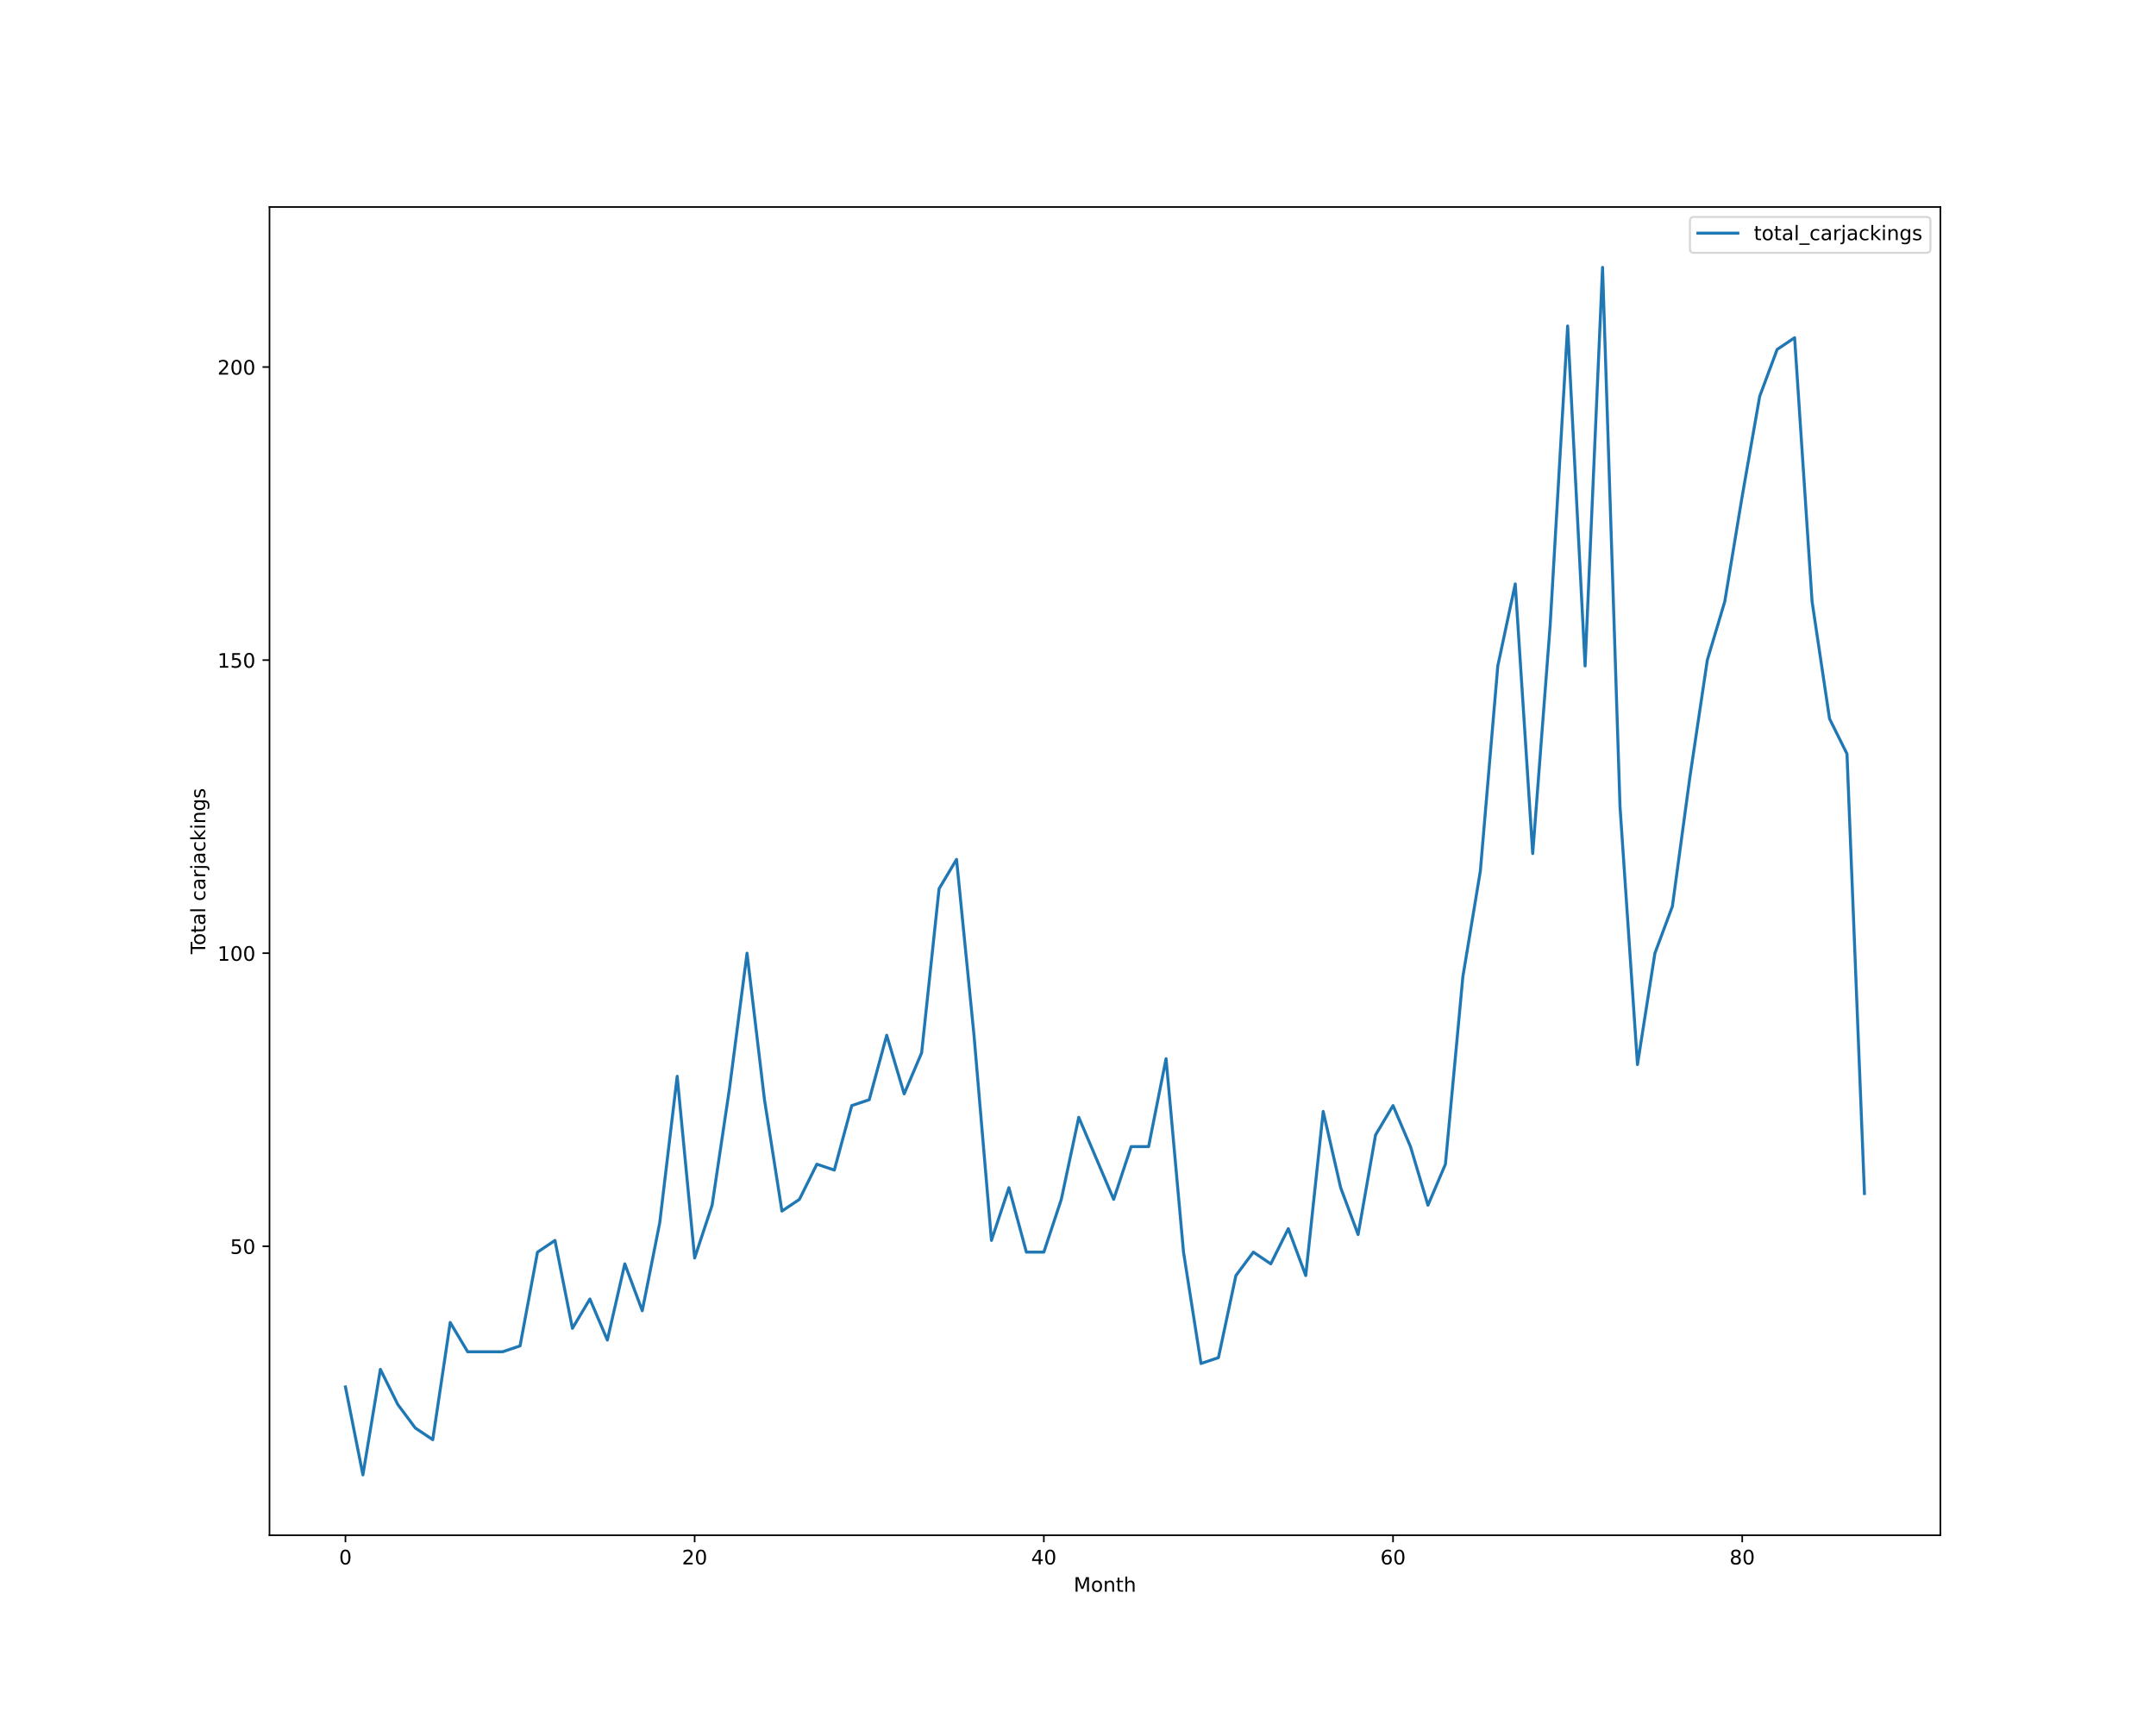
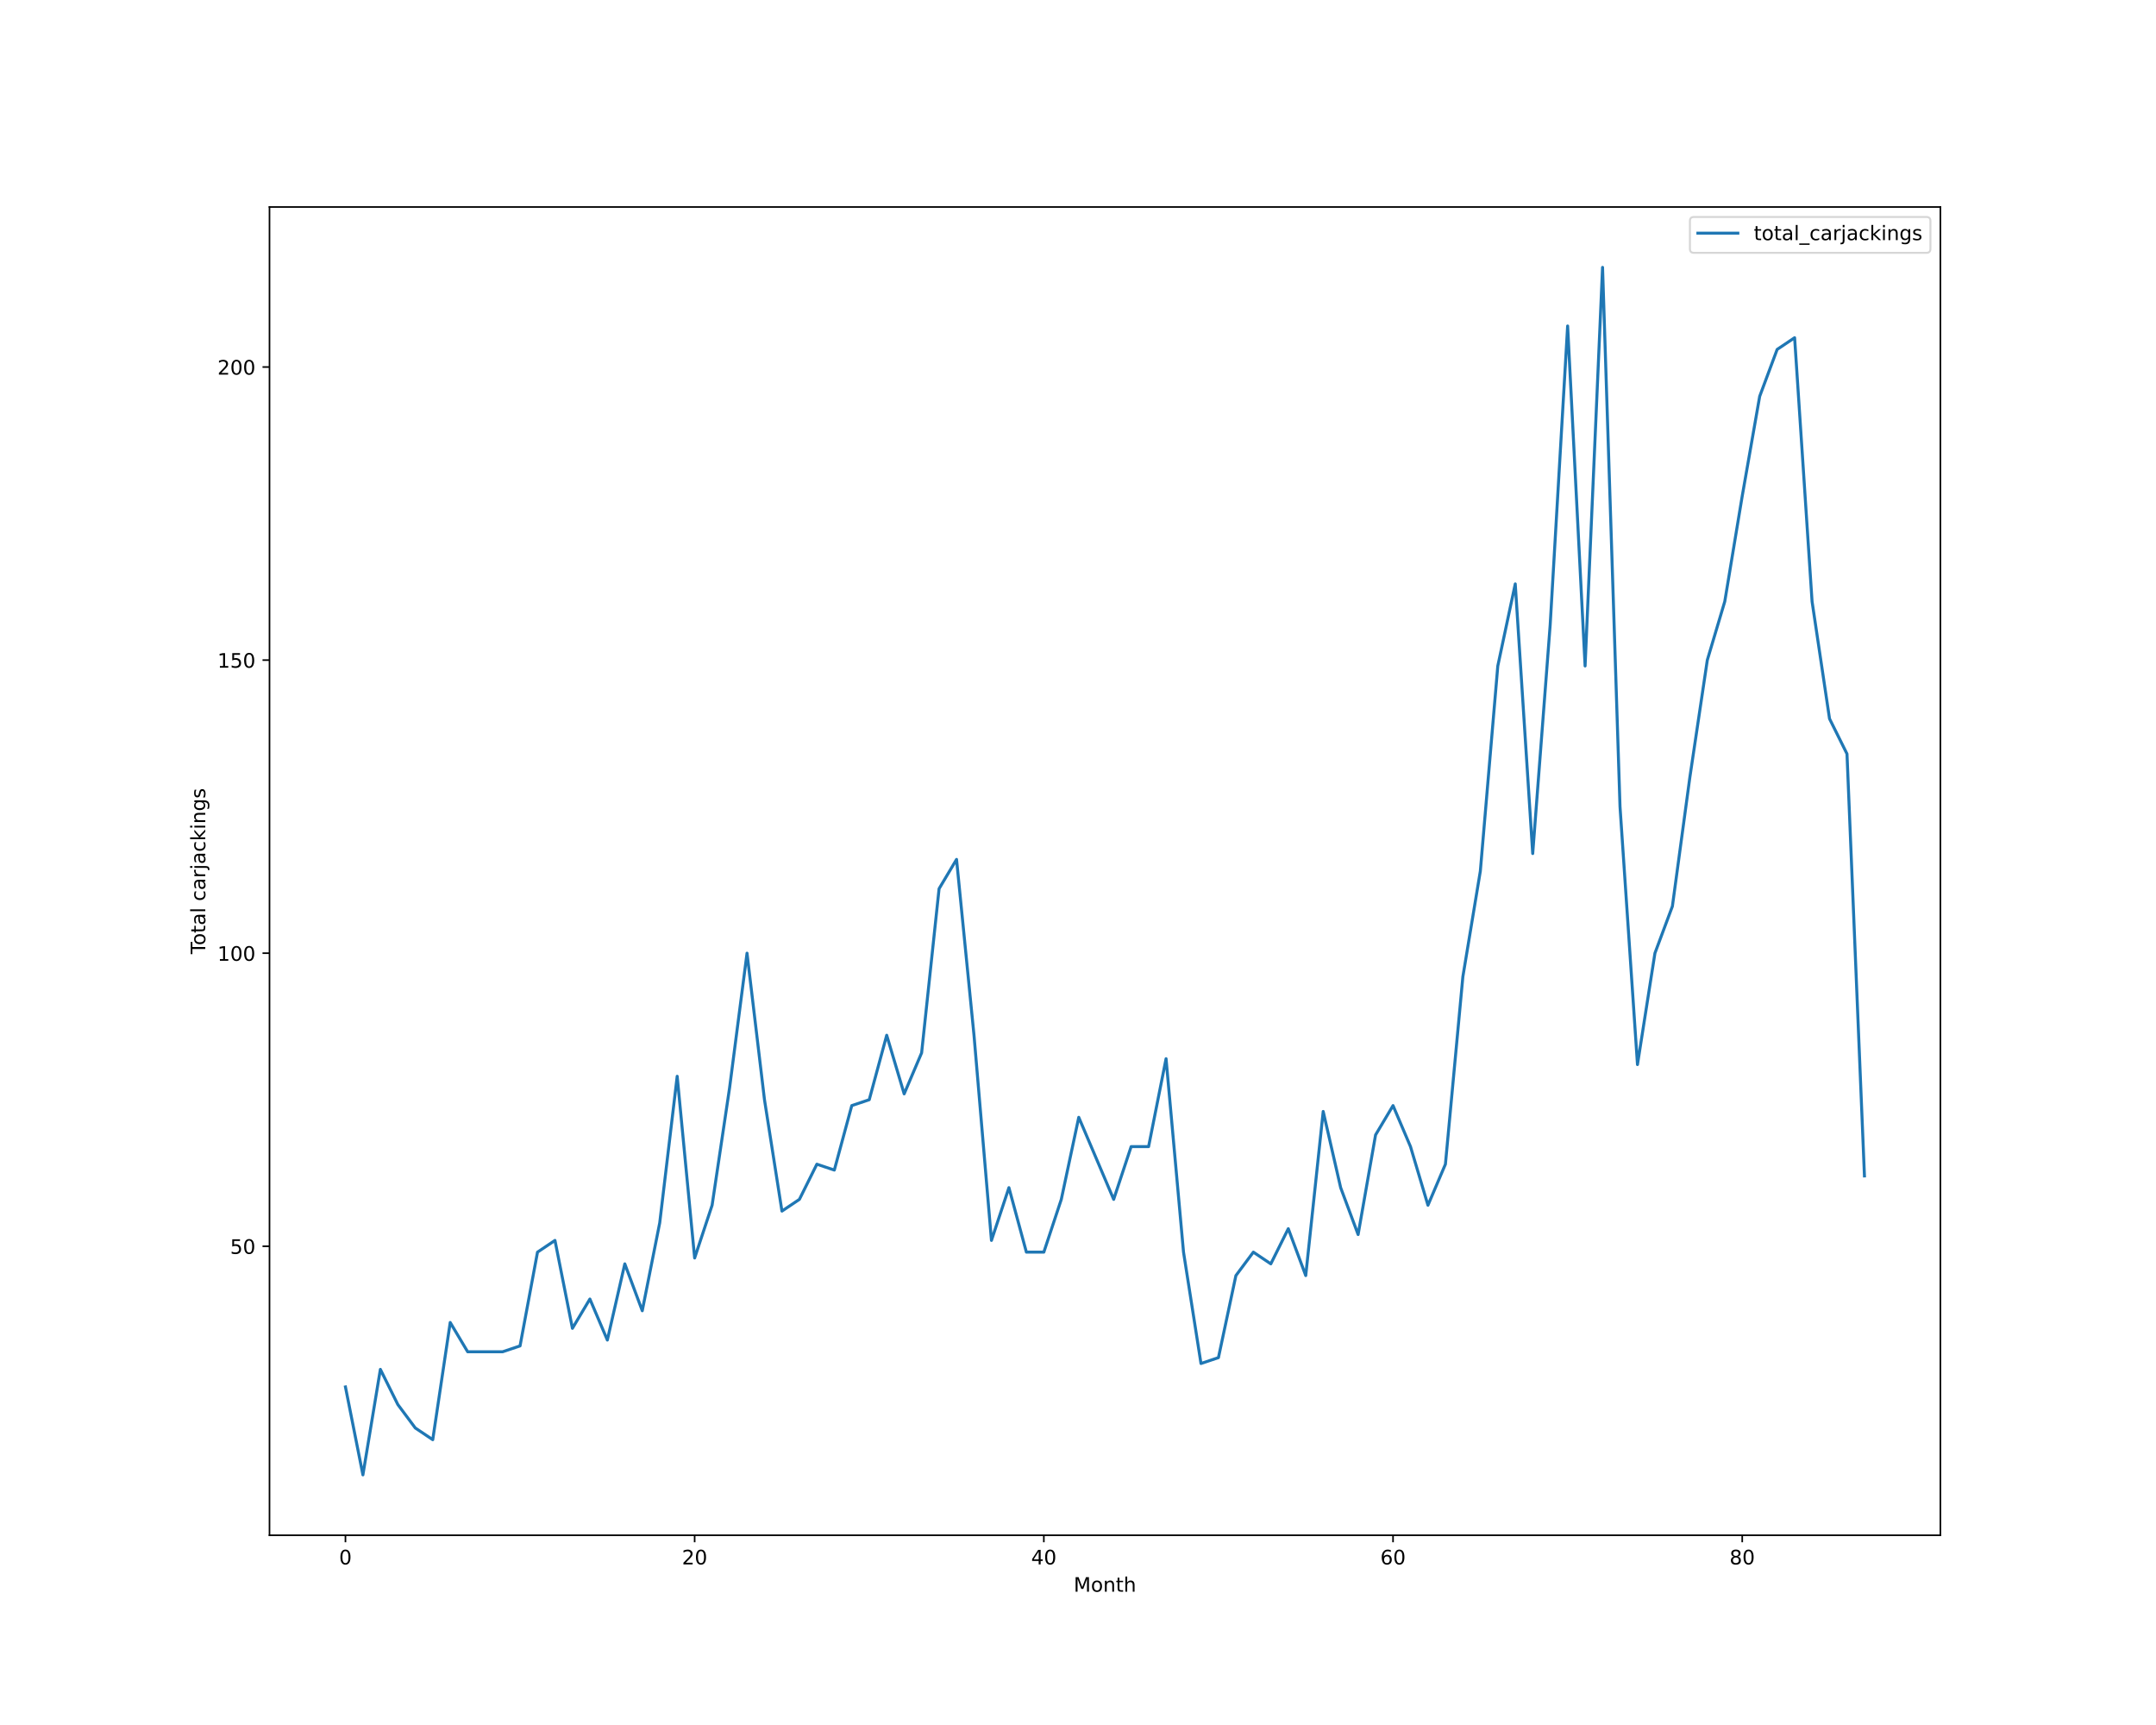
<svg xmlns="http://www.w3.org/2000/svg" xmlns:xlink="http://www.w3.org/1999/xlink" height="864pt" version="1.1" viewBox="0 0 1080 864" width="1080pt">
  <defs>
    <style type="text/css">*{stroke-linecap:butt;stroke-linejoin:round;}</style>
  </defs>
  <g id="figure_1">
    <g id="patch_1">
      <path d="M 0 864  L 1080 864  L 1080 0  L 0 0  z " style="fill:#ffffff;" />
    </g>
    <g id="axes_1">
      <g id="patch_2">
        <path d="M 135 768.96  L 972 768.96  L 972 103.68  L 135 103.68  z " style="fill:#ffffff;" />
      </g>
      <g id="matplotlib.axis_1">
        <g id="xtick_1">
          <g id="line2d_1">
            <defs>
-               <path d="M 0 0  L 0 3.5  " id="m7d9682cfdd" style="stroke:#000000;stroke-width:0.8;" />
-             </defs>
-             <g>
-               <use style="stroke:#000000;stroke-width:0.8;" x="173.045" xlink:href="#m7d9682cfdd" y="768.96" />
+               <path d="M 0 0  L 0 3.5  " id="m2c2961b709" style="stroke:#000000;stroke-width:0.8;" />
+             </defs>
+             <g>
+               <use style="stroke:#000000;stroke-width:0.8;" x="173.045" xlink:href="#m2c2961b709" y="768.96" />
            </g>
          </g>
          <g id="text_1">
            <g transform="translate(169.8642 783.5584)scale(0.1 -0.1)">
              <defs>
                <path d="M 2034 4250  Q 1547 4250 1301 3770  Q 1056 3291 1056 2328  Q 1056 1369 1301 889  Q 1547 409 2034 409  Q 2525 409 2770 889  Q 3016 1369 3016 2328  Q 3016 3291 2770 3770  Q 2525 4250 2034 4250  z M 2034 4750  Q 2819 4750 3233 4129  Q 3647 3509 3647 2328  Q 3647 1150 3233 529  Q 2819 -91 2034 -91  Q 1250 -91 836 529  Q 422 1150 422 2328  Q 422 3509 836 4129  Q 1250 4750 2034 4750  z " id="DejaVuSans-30" transform="scale(0.015625)" />
              </defs>
              <use xlink:href="#DejaVuSans-30" />
            </g>
          </g>
        </g>
        <g id="xtick_2">
          <g id="line2d_2">
            <g>
-               <use style="stroke:#000000;stroke-width:0.8;" x="347.967" xlink:href="#m7d9682cfdd" y="768.96" />
+               <use style="stroke:#000000;stroke-width:0.8;" x="347.967" xlink:href="#m2c2961b709" y="768.96" />
            </g>
          </g>
          <g id="text_2">
            <g transform="translate(341.6046 783.5584)scale(0.1 -0.1)">
              <defs>
                <path d="M 1228 531  L 3431 531  L 3431 0  L 469 0  L 469 531  Q 828 903 1448 1529  Q 2069 2156 2228 2338  Q 2531 2678 2651 2914  Q 2772 3150 2772 3378  Q 2772 3750 2511 3984  Q 2250 4219 1831 4219  Q 1534 4219 1204 4116  Q 875 4013 500 3803  L 500 4441  Q 881 4594 1212 4672  Q 1544 4750 1819 4750  Q 2544 4750 2975 4387  Q 3406 4025 3406 3419  Q 3406 3131 3298 2873  Q 3191 2616 2906 2266  Q 2828 2175 2409 1742  Q 1991 1309 1228 531  z " id="DejaVuSans-32" transform="scale(0.015625)" />
              </defs>
              <use xlink:href="#DejaVuSans-32" />
              <use x="63.623" xlink:href="#DejaVuSans-30" />
            </g>
          </g>
        </g>
        <g id="xtick_3">
          <g id="line2d_3">
            <g>
-               <use style="stroke:#000000;stroke-width:0.8;" x="522.889" xlink:href="#m7d9682cfdd" y="768.96" />
+               <use style="stroke:#000000;stroke-width:0.8;" x="522.889" xlink:href="#m2c2961b709" y="768.96" />
            </g>
          </g>
          <g id="text_3">
            <g transform="translate(516.5262 783.5584)scale(0.1 -0.1)">
              <defs>
                <path d="M 2419 4116  L 825 1625  L 2419 1625  L 2419 4116  z M 2253 4666  L 3047 4666  L 3047 1625  L 3713 1625  L 3713 1100  L 3047 1100  L 3047 0  L 2419 0  L 2419 1100  L 313 1100  L 313 1709  L 2253 4666  z " id="DejaVuSans-34" transform="scale(0.015625)" />
              </defs>
              <use xlink:href="#DejaVuSans-34" />
              <use x="63.623" xlink:href="#DejaVuSans-30" />
            </g>
          </g>
        </g>
        <g id="xtick_4">
          <g id="line2d_4">
            <g>
-               <use style="stroke:#000000;stroke-width:0.8;" x="697.81" xlink:href="#m7d9682cfdd" y="768.96" />
+               <use style="stroke:#000000;stroke-width:0.8;" x="697.81" xlink:href="#m2c2961b709" y="768.96" />
            </g>
          </g>
          <g id="text_4">
            <g transform="translate(691.4478 783.5584)scale(0.1 -0.1)">
              <defs>
                <path d="M 2113 2584  Q 1688 2584 1439 2293  Q 1191 2003 1191 1497  Q 1191 994 1439 701  Q 1688 409 2113 409  Q 2538 409 2786 701  Q 3034 994 3034 1497  Q 3034 2003 2786 2293  Q 2538 2584 2113 2584  z M 3366 4563  L 3366 3988  Q 3128 4100 2886 4159  Q 2644 4219 2406 4219  Q 1781 4219 1451 3797  Q 1122 3375 1075 2522  Q 1259 2794 1537 2939  Q 1816 3084 2150 3084  Q 2853 3084 3261 2657  Q 3669 2231 3669 1497  Q 3669 778 3244 343  Q 2819 -91 2113 -91  Q 1303 -91 875 529  Q 447 1150 447 2328  Q 447 3434 972 4092  Q 1497 4750 2381 4750  Q 2619 4750 2861 4703  Q 3103 4656 3366 4563  z " id="DejaVuSans-36" transform="scale(0.015625)" />
              </defs>
              <use xlink:href="#DejaVuSans-36" />
              <use x="63.623" xlink:href="#DejaVuSans-30" />
            </g>
          </g>
        </g>
        <g id="xtick_5">
          <g id="line2d_5">
            <g>
-               <use style="stroke:#000000;stroke-width:0.8;" x="872.732" xlink:href="#m7d9682cfdd" y="768.96" />
+               <use style="stroke:#000000;stroke-width:0.8;" x="872.732" xlink:href="#m2c2961b709" y="768.96" />
            </g>
          </g>
          <g id="text_5">
            <g transform="translate(866.3695 783.5584)scale(0.1 -0.1)">
              <defs>
                <path d="M 2034 2216  Q 1584 2216 1326 1975  Q 1069 1734 1069 1313  Q 1069 891 1326 650  Q 1584 409 2034 409  Q 2484 409 2743 651  Q 3003 894 3003 1313  Q 3003 1734 2745 1975  Q 2488 2216 2034 2216  z M 1403 2484  Q 997 2584 770 2862  Q 544 3141 544 3541  Q 544 4100 942 4425  Q 1341 4750 2034 4750  Q 2731 4750 3128 4425  Q 3525 4100 3525 3541  Q 3525 3141 3298 2862  Q 3072 2584 2669 2484  Q 3125 2378 3379 2068  Q 3634 1759 3634 1313  Q 3634 634 3220 271  Q 2806 -91 2034 -91  Q 1263 -91 848 271  Q 434 634 434 1313  Q 434 1759 690 2068  Q 947 2378 1403 2484  z M 1172 3481  Q 1172 3119 1398 2916  Q 1625 2713 2034 2713  Q 2441 2713 2670 2916  Q 2900 3119 2900 3481  Q 2900 3844 2670 4047  Q 2441 4250 2034 4250  Q 1625 4250 1398 4047  Q 1172 3844 1172 3481  z " id="DejaVuSans-38" transform="scale(0.015625)" />
              </defs>
              <use xlink:href="#DejaVuSans-38" />
              <use x="63.623" xlink:href="#DejaVuSans-30" />
            </g>
          </g>
        </g>
        <g id="text_6">
          <g transform="translate(537.8289 797.2366)scale(0.1 -0.1)">
            <defs>
              <path d="M 628 4666  L 1569 4666  L 2759 1491  L 3956 4666  L 4897 4666  L 4897 0  L 4281 0  L 4281 4097  L 3078 897  L 2444 897  L 1241 4097  L 1241 0  L 628 0  L 628 4666  z " id="DejaVuSans-4d" transform="scale(0.015625)" />
              <path d="M 1959 3097  Q 1497 3097 1228 2736  Q 959 2375 959 1747  Q 959 1119 1226 758  Q 1494 397 1959 397  Q 2419 397 2687 759  Q 2956 1122 2956 1747  Q 2956 2369 2687 2733  Q 2419 3097 1959 3097  z M 1959 3584  Q 2709 3584 3137 3096  Q 3566 2609 3566 1747  Q 3566 888 3137 398  Q 2709 -91 1959 -91  Q 1206 -91 779 398  Q 353 888 353 1747  Q 353 2609 779 3096  Q 1206 3584 1959 3584  z " id="DejaVuSans-6f" transform="scale(0.015625)" />
              <path d="M 3513 2113  L 3513 0  L 2938 0  L 2938 2094  Q 2938 2591 2744 2837  Q 2550 3084 2163 3084  Q 1697 3084 1428 2787  Q 1159 2491 1159 1978  L 1159 0  L 581 0  L 581 3500  L 1159 3500  L 1159 2956  Q 1366 3272 1645 3428  Q 1925 3584 2291 3584  Q 2894 3584 3203 3211  Q 3513 2838 3513 2113  z " id="DejaVuSans-6e" transform="scale(0.015625)" />
              <path d="M 1172 4494  L 1172 3500  L 2356 3500  L 2356 3053  L 1172 3053  L 1172 1153  Q 1172 725 1289 603  Q 1406 481 1766 481  L 2356 481  L 2356 0  L 1766 0  Q 1100 0 847 248  Q 594 497 594 1153  L 594 3053  L 172 3053  L 172 3500  L 594 3500  L 594 4494  L 1172 4494  z " id="DejaVuSans-74" transform="scale(0.015625)" />
              <path d="M 3513 2113  L 3513 0  L 2938 0  L 2938 2094  Q 2938 2591 2744 2837  Q 2550 3084 2163 3084  Q 1697 3084 1428 2787  Q 1159 2491 1159 1978  L 1159 0  L 581 0  L 581 4863  L 1159 4863  L 1159 2956  Q 1366 3272 1645 3428  Q 1925 3584 2291 3584  Q 2894 3584 3203 3211  Q 3513 2838 3513 2113  z " id="DejaVuSans-68" transform="scale(0.015625)" />
            </defs>
            <use xlink:href="#DejaVuSans-4d" />
            <use x="86.279" xlink:href="#DejaVuSans-6f" />
            <use x="147.461" xlink:href="#DejaVuSans-6e" />
            <use x="210.84" xlink:href="#DejaVuSans-74" />
            <use x="250.049" xlink:href="#DejaVuSans-68" />
          </g>
        </g>
      </g>
      <g id="matplotlib.axis_2">
        <g id="ytick_1">
          <g id="line2d_6">
            <defs>
-               <path d="M 0 0  L -3.5 0  " id="me447f6ce36" style="stroke:#000000;stroke-width:0.8;" />
-             </defs>
-             <g>
-               <use style="stroke:#000000;stroke-width:0.8;" x="135" xlink:href="#me447f6ce36" y="624.219" />
+               <path d="M 0 0  L -3.5 0  " id="m597a14c7f3" style="stroke:#000000;stroke-width:0.8;" />
+             </defs>
+             <g>
+               <use style="stroke:#000000;stroke-width:0.8;" x="135" xlink:href="#m597a14c7f3" y="624.219" />
            </g>
          </g>
          <g id="text_7">
            <g transform="translate(115.275 628.0182)scale(0.1 -0.1)">
              <defs>
                <path d="M 691 4666  L 3169 4666  L 3169 4134  L 1269 4134  L 1269 2991  Q 1406 3038 1543 3061  Q 1681 3084 1819 3084  Q 2600 3084 3056 2656  Q 3513 2228 3513 1497  Q 3513 744 3044 326  Q 2575 -91 1722 -91  Q 1428 -91 1123 -41  Q 819 9 494 109  L 494 744  Q 775 591 1075 516  Q 1375 441 1709 441  Q 2250 441 2565 725  Q 2881 1009 2881 1497  Q 2881 1984 2565 2268  Q 2250 2553 1709 2553  Q 1456 2553 1204 2497  Q 953 2441 691 2322  L 691 4666  z " id="DejaVuSans-35" transform="scale(0.015625)" />
              </defs>
              <use xlink:href="#DejaVuSans-35" />
              <use x="63.623" xlink:href="#DejaVuSans-30" />
            </g>
          </g>
        </g>
        <g id="ytick_2">
          <g id="line2d_7">
            <g>
-               <use style="stroke:#000000;stroke-width:0.8;" x="135" xlink:href="#me447f6ce36" y="477.423" />
+               <use style="stroke:#000000;stroke-width:0.8;" x="135" xlink:href="#m597a14c7f3" y="477.423" />
            </g>
          </g>
          <g id="text_8">
            <g transform="translate(108.9125 481.2221)scale(0.1 -0.1)">
              <defs>
                <path d="M 794 531  L 1825 531  L 1825 4091  L 703 3866  L 703 4441  L 1819 4666  L 2450 4666  L 2450 531  L 3481 531  L 3481 0  L 794 0  L 794 531  z " id="DejaVuSans-31" transform="scale(0.015625)" />
              </defs>
              <use xlink:href="#DejaVuSans-31" />
              <use x="63.623" xlink:href="#DejaVuSans-30" />
              <use x="127.246" xlink:href="#DejaVuSans-30" />
            </g>
          </g>
        </g>
        <g id="ytick_3">
          <g id="line2d_8">
            <g>
-               <use style="stroke:#000000;stroke-width:0.8;" x="135" xlink:href="#me447f6ce36" y="330.627" />
+               <use style="stroke:#000000;stroke-width:0.8;" x="135" xlink:href="#m597a14c7f3" y="330.627" />
            </g>
          </g>
          <g id="text_9">
            <g transform="translate(108.9125 334.426)scale(0.1 -0.1)">
              <use xlink:href="#DejaVuSans-31" />
              <use x="63.623" xlink:href="#DejaVuSans-35" />
              <use x="127.246" xlink:href="#DejaVuSans-30" />
            </g>
          </g>
        </g>
        <g id="ytick_4">
          <g id="line2d_9">
            <g>
-               <use style="stroke:#000000;stroke-width:0.8;" x="135" xlink:href="#me447f6ce36" y="183.831" />
+               <use style="stroke:#000000;stroke-width:0.8;" x="135" xlink:href="#m597a14c7f3" y="183.831" />
            </g>
          </g>
          <g id="text_10">
            <g transform="translate(108.9125 187.6299)scale(0.1 -0.1)">
              <use xlink:href="#DejaVuSans-32" />
              <use x="63.623" xlink:href="#DejaVuSans-30" />
              <use x="127.246" xlink:href="#DejaVuSans-30" />
            </g>
          </g>
        </g>
        <g id="text_11">
          <g transform="translate(102.8328 477.8888)rotate(-90)scale(0.1 -0.1)">
            <defs>
              <path d="M -19 4666  L 3928 4666  L 3928 4134  L 2272 4134  L 2272 0  L 1638 0  L 1638 4134  L -19 4134  L -19 4666  z " id="DejaVuSans-54" transform="scale(0.015625)" />
              <path d="M 2194 1759  Q 1497 1759 1228 1600  Q 959 1441 959 1056  Q 959 750 1161 570  Q 1363 391 1709 391  Q 2188 391 2477 730  Q 2766 1069 2766 1631  L 2766 1759  L 2194 1759  z M 3341 1997  L 3341 0  L 2766 0  L 2766 531  Q 2569 213 2275 61  Q 1981 -91 1556 -91  Q 1019 -91 701 211  Q 384 513 384 1019  Q 384 1609 779 1909  Q 1175 2209 1959 2209  L 2766 2209  L 2766 2266  Q 2766 2663 2505 2880  Q 2244 3097 1772 3097  Q 1472 3097 1187 3025  Q 903 2953 641 2809  L 641 3341  Q 956 3463 1253 3523  Q 1550 3584 1831 3584  Q 2591 3584 2966 3190  Q 3341 2797 3341 1997  z " id="DejaVuSans-61" transform="scale(0.015625)" />
              <path d="M 603 4863  L 1178 4863  L 1178 0  L 603 0  L 603 4863  z " id="DejaVuSans-6c" transform="scale(0.015625)" />
              <path id="DejaVuSans-20" transform="scale(0.015625)" />
              <path d="M 3122 3366  L 3122 2828  Q 2878 2963 2633 3030  Q 2388 3097 2138 3097  Q 1578 3097 1268 2742  Q 959 2388 959 1747  Q 959 1106 1268 751  Q 1578 397 2138 397  Q 2388 397 2633 464  Q 2878 531 3122 666  L 3122 134  Q 2881 22 2623 -34  Q 2366 -91 2075 -91  Q 1284 -91 818 406  Q 353 903 353 1747  Q 353 2603 823 3093  Q 1294 3584 2113 3584  Q 2378 3584 2631 3529  Q 2884 3475 3122 3366  z " id="DejaVuSans-63" transform="scale(0.015625)" />
              <path d="M 2631 2963  Q 2534 3019 2420 3045  Q 2306 3072 2169 3072  Q 1681 3072 1420 2755  Q 1159 2438 1159 1844  L 1159 0  L 581 0  L 581 3500  L 1159 3500  L 1159 2956  Q 1341 3275 1631 3429  Q 1922 3584 2338 3584  Q 2397 3584 2469 3576  Q 2541 3569 2628 3553  L 2631 2963  z " id="DejaVuSans-72" transform="scale(0.015625)" />
              <path d="M 603 3500  L 1178 3500  L 1178 -63  Q 1178 -731 923 -1031  Q 669 -1331 103 -1331  L -116 -1331  L -116 -844  L 38 -844  Q 366 -844 484 -692  Q 603 -541 603 -63  L 603 3500  z M 603 4863  L 1178 4863  L 1178 4134  L 603 4134  L 603 4863  z " id="DejaVuSans-6a" transform="scale(0.015625)" />
              <path d="M 581 4863  L 1159 4863  L 1159 1991  L 2875 3500  L 3609 3500  L 1753 1863  L 3688 0  L 2938 0  L 1159 1709  L 1159 0  L 581 0  L 581 4863  z " id="DejaVuSans-6b" transform="scale(0.015625)" />
              <path d="M 603 3500  L 1178 3500  L 1178 0  L 603 0  L 603 3500  z M 603 4863  L 1178 4863  L 1178 4134  L 603 4134  L 603 4863  z " id="DejaVuSans-69" transform="scale(0.015625)" />
              <path d="M 2906 1791  Q 2906 2416 2648 2759  Q 2391 3103 1925 3103  Q 1463 3103 1205 2759  Q 947 2416 947 1791  Q 947 1169 1205 825  Q 1463 481 1925 481  Q 2391 481 2648 825  Q 2906 1169 2906 1791  z M 3481 434  Q 3481 -459 3084 -895  Q 2688 -1331 1869 -1331  Q 1566 -1331 1297 -1286  Q 1028 -1241 775 -1147  L 775 -588  Q 1028 -725 1275 -790  Q 1522 -856 1778 -856  Q 2344 -856 2625 -561  Q 2906 -266 2906 331  L 2906 616  Q 2728 306 2450 153  Q 2172 0 1784 0  Q 1141 0 747 490  Q 353 981 353 1791  Q 353 2603 747 3093  Q 1141 3584 1784 3584  Q 2172 3584 2450 3431  Q 2728 3278 2906 2969  L 2906 3500  L 3481 3500  L 3481 434  z " id="DejaVuSans-67" transform="scale(0.015625)" />
              <path d="M 2834 3397  L 2834 2853  Q 2591 2978 2328 3040  Q 2066 3103 1784 3103  Q 1356 3103 1142 2972  Q 928 2841 928 2578  Q 928 2378 1081 2264  Q 1234 2150 1697 2047  L 1894 2003  Q 2506 1872 2764 1633  Q 3022 1394 3022 966  Q 3022 478 2636 193  Q 2250 -91 1575 -91  Q 1294 -91 989 -36  Q 684 19 347 128  L 347 722  Q 666 556 975 473  Q 1284 391 1588 391  Q 1994 391 2212 530  Q 2431 669 2431 922  Q 2431 1156 2273 1281  Q 2116 1406 1581 1522  L 1381 1569  Q 847 1681 609 1914  Q 372 2147 372 2553  Q 372 3047 722 3315  Q 1072 3584 1716 3584  Q 2034 3584 2315 3537  Q 2597 3491 2834 3397  z " id="DejaVuSans-73" transform="scale(0.015625)" />
            </defs>
            <use xlink:href="#DejaVuSans-54" />
            <use x="44.084" xlink:href="#DejaVuSans-6f" />
            <use x="105.266" xlink:href="#DejaVuSans-74" />
            <use x="144.475" xlink:href="#DejaVuSans-61" />
            <use x="205.754" xlink:href="#DejaVuSans-6c" />
            <use x="233.537" xlink:href="#DejaVuSans-20" />
            <use x="265.324" xlink:href="#DejaVuSans-63" />
            <use x="320.305" xlink:href="#DejaVuSans-61" />
            <use x="381.584" xlink:href="#DejaVuSans-72" />
            <use x="422.697" xlink:href="#DejaVuSans-6a" />
            <use x="450.48" xlink:href="#DejaVuSans-61" />
            <use x="511.76" xlink:href="#DejaVuSans-63" />
            <use x="566.74" xlink:href="#DejaVuSans-6b" />
            <use x="624.65" xlink:href="#DejaVuSans-69" />
            <use x="652.434" xlink:href="#DejaVuSans-6e" />
            <use x="715.812" xlink:href="#DejaVuSans-67" />
            <use x="779.289" xlink:href="#DejaVuSans-73" />
          </g>
        </g>
      </g>
      <g id="line2d_10">
-         <path clip-path="url(#pfb8f056c75)" d="M 173.045 694.681  L 181.792 738.72  L 190.538 685.873  L 199.284 703.489  L 208.03 715.233  L 216.776 721.104  L 225.522 662.386  L 234.268 677.066  L 243.014 677.066  L 251.76 677.066  L 260.506 674.13  L 269.252 627.155  L 277.998 621.283  L 286.745 665.322  L 295.491 650.642  L 304.237 671.194  L 312.983 633.027  L 321.729 656.514  L 330.475 612.475  L 339.221 539.077  L 347.967 630.091  L 356.713 603.668  L 365.459 544.949  L 374.205 477.423  L 382.951 550.821  L 391.697 606.603  L 400.444 600.732  L 409.19 583.116  L 417.936 586.052  L 426.682 553.757  L 435.428 550.821  L 444.174 518.526  L 452.92 547.885  L 461.666 527.334  L 470.412 445.128  L 479.158 430.448  L 487.904 518.526  L 496.65 621.283  L 505.397 594.86  L 514.143 627.155  L 522.889 627.155  L 531.635 600.732  L 540.381 559.629  L 549.127 580.18  L 557.873 600.732  L 566.619 574.308  L 575.365 574.308  L 584.111 530.27  L 592.857 627.155  L 601.603 682.937  L 610.35 680.002  L 619.096 638.899  L 627.842 627.155  L 636.588 633.027  L 645.334 615.411  L 654.08 638.899  L 662.826 556.693  L 671.572 594.86  L 680.318 618.347  L 689.064 568.437  L 697.81 553.757  L 706.556 574.308  L 715.303 603.668  L 724.049 583.116  L 732.795 489.167  L 741.541 436.32  L 750.287 333.563  L 759.033 292.46  L 767.779 427.512  L 776.525 313.011  L 785.271 163.279  L 794.017 333.563  L 802.763 133.92  L 811.509 404.025  L 820.255 533.205  L 829.002 477.423  L 837.748 453.936  L 846.494 389.345  L 855.24 330.627  L 863.986 301.268  L 872.732 248.421  L 881.478 198.51  L 890.224 175.023  L 898.97 169.151  L 907.716 301.268  L 916.462 359.986  L 925.208 377.602  L 933.955 597.796  " style="fill:none;stroke:#1f77b4;stroke-linecap:square;stroke-width:1.5;" />
+         <path clip-path="url(#p54bd352d41)" d="M 173.045 694.681  L 181.792 738.72  L 190.538 685.873  L 199.284 703.489  L 208.03 715.233  L 216.776 721.104  L 225.522 662.386  L 234.268 677.066  L 243.014 677.066  L 251.76 677.066  L 260.506 674.13  L 269.252 627.155  L 277.998 621.283  L 286.745 665.322  L 295.491 650.642  L 304.237 671.194  L 312.983 633.027  L 321.729 656.514  L 330.475 612.475  L 339.221 539.077  L 347.967 630.091  L 356.713 603.668  L 365.459 544.949  L 374.205 477.423  L 382.951 550.821  L 391.697 606.603  L 400.444 600.732  L 409.19 583.116  L 417.936 586.052  L 426.682 553.757  L 435.428 550.821  L 444.174 518.526  L 452.92 547.885  L 461.666 527.334  L 470.412 445.128  L 479.158 430.448  L 487.904 518.526  L 496.65 621.283  L 505.397 594.86  L 514.143 627.155  L 522.889 627.155  L 531.635 600.732  L 540.381 559.629  L 549.127 580.18  L 557.873 600.732  L 566.619 574.308  L 575.365 574.308  L 584.111 530.27  L 592.857 627.155  L 601.603 682.937  L 610.35 680.002  L 619.096 638.899  L 627.842 627.155  L 636.588 633.027  L 645.334 615.411  L 654.08 638.899  L 662.826 556.693  L 671.572 594.86  L 680.318 618.347  L 689.064 568.437  L 697.81 553.757  L 706.556 574.308  L 715.303 603.668  L 724.049 583.116  L 732.795 489.167  L 741.541 436.32  L 750.287 333.563  L 759.033 292.46  L 767.779 427.512  L 776.525 313.011  L 785.271 163.279  L 794.017 333.563  L 802.763 133.92  L 811.509 404.025  L 820.255 533.205  L 829.002 477.423  L 837.748 453.936  L 846.494 389.345  L 855.24 330.627  L 863.986 301.268  L 872.732 248.421  L 881.478 198.51  L 890.224 175.023  L 898.97 169.151  L 907.716 301.268  L 916.462 359.986  L 925.208 377.602  L 933.955 588.988  " style="fill:none;stroke:#1f77b4;stroke-linecap:square;stroke-width:1.5;" />
      </g>
      <g id="patch_3">
        <path d="M 135 768.96  L 135 103.68  " style="fill:none;stroke:#000000;stroke-linecap:square;stroke-linejoin:miter;stroke-width:0.8;" />
      </g>
      <g id="patch_4">
        <path d="M 972 768.96  L 972 103.68  " style="fill:none;stroke:#000000;stroke-linecap:square;stroke-linejoin:miter;stroke-width:0.8;" />
      </g>
      <g id="patch_5">
        <path d="M 135 768.96  L 972 768.96  " style="fill:none;stroke:#000000;stroke-linecap:square;stroke-linejoin:miter;stroke-width:0.8;" />
      </g>
      <g id="patch_6">
        <path d="M 135 103.68  L 972 103.68  " style="fill:none;stroke:#000000;stroke-linecap:square;stroke-linejoin:miter;stroke-width:0.8;" />
      </g>
      <g id="legend_1">
        <g id="patch_7">
          <path d="M 848.528 126.636  L 965 126.636  Q 967 126.636 967 124.636  L 967 110.68  Q 967 108.68 965 108.68  L 848.528 108.68  Q 846.528 108.68 846.528 110.68  L 846.528 124.636  Q 846.528 126.636 848.528 126.636  z " style="fill:#ffffff;opacity:0.8;stroke:#cccccc;stroke-linejoin:miter;" />
        </g>
        <g id="line2d_11">
          <path d="M 850.528 116.778  L 870.528 116.778  " style="fill:none;stroke:#1f77b4;stroke-linecap:square;stroke-width:1.5;" />
        </g>
        <g id="line2d_12" />
        <g id="text_12">
          <g transform="translate(878.5281 120.2784)scale(0.1 -0.1)">
            <defs>
              <path d="M 3263 -1063  L 3263 -1509  L -63 -1509  L -63 -1063  L 3263 -1063  z " id="DejaVuSans-5f" transform="scale(0.015625)" />
            </defs>
            <use xlink:href="#DejaVuSans-74" />
            <use x="39.209" xlink:href="#DejaVuSans-6f" />
            <use x="100.391" xlink:href="#DejaVuSans-74" />
            <use x="139.6" xlink:href="#DejaVuSans-61" />
            <use x="200.879" xlink:href="#DejaVuSans-6c" />
            <use x="228.662" xlink:href="#DejaVuSans-5f" />
            <use x="278.662" xlink:href="#DejaVuSans-63" />
            <use x="333.643" xlink:href="#DejaVuSans-61" />
            <use x="394.922" xlink:href="#DejaVuSans-72" />
            <use x="436.035" xlink:href="#DejaVuSans-6a" />
            <use x="463.818" xlink:href="#DejaVuSans-61" />
            <use x="525.098" xlink:href="#DejaVuSans-63" />
            <use x="580.078" xlink:href="#DejaVuSans-6b" />
            <use x="637.988" xlink:href="#DejaVuSans-69" />
            <use x="665.771" xlink:href="#DejaVuSans-6e" />
            <use x="729.15" xlink:href="#DejaVuSans-67" />
            <use x="792.627" xlink:href="#DejaVuSans-73" />
          </g>
        </g>
      </g>
    </g>
  </g>
  <defs>
-     <clipPath id="pfb8f056c75">
+     <clipPath id="p54bd352d41">
      <rect height="665.28" width="837" x="135" y="103.68" />
    </clipPath>
  </defs>
</svg>
